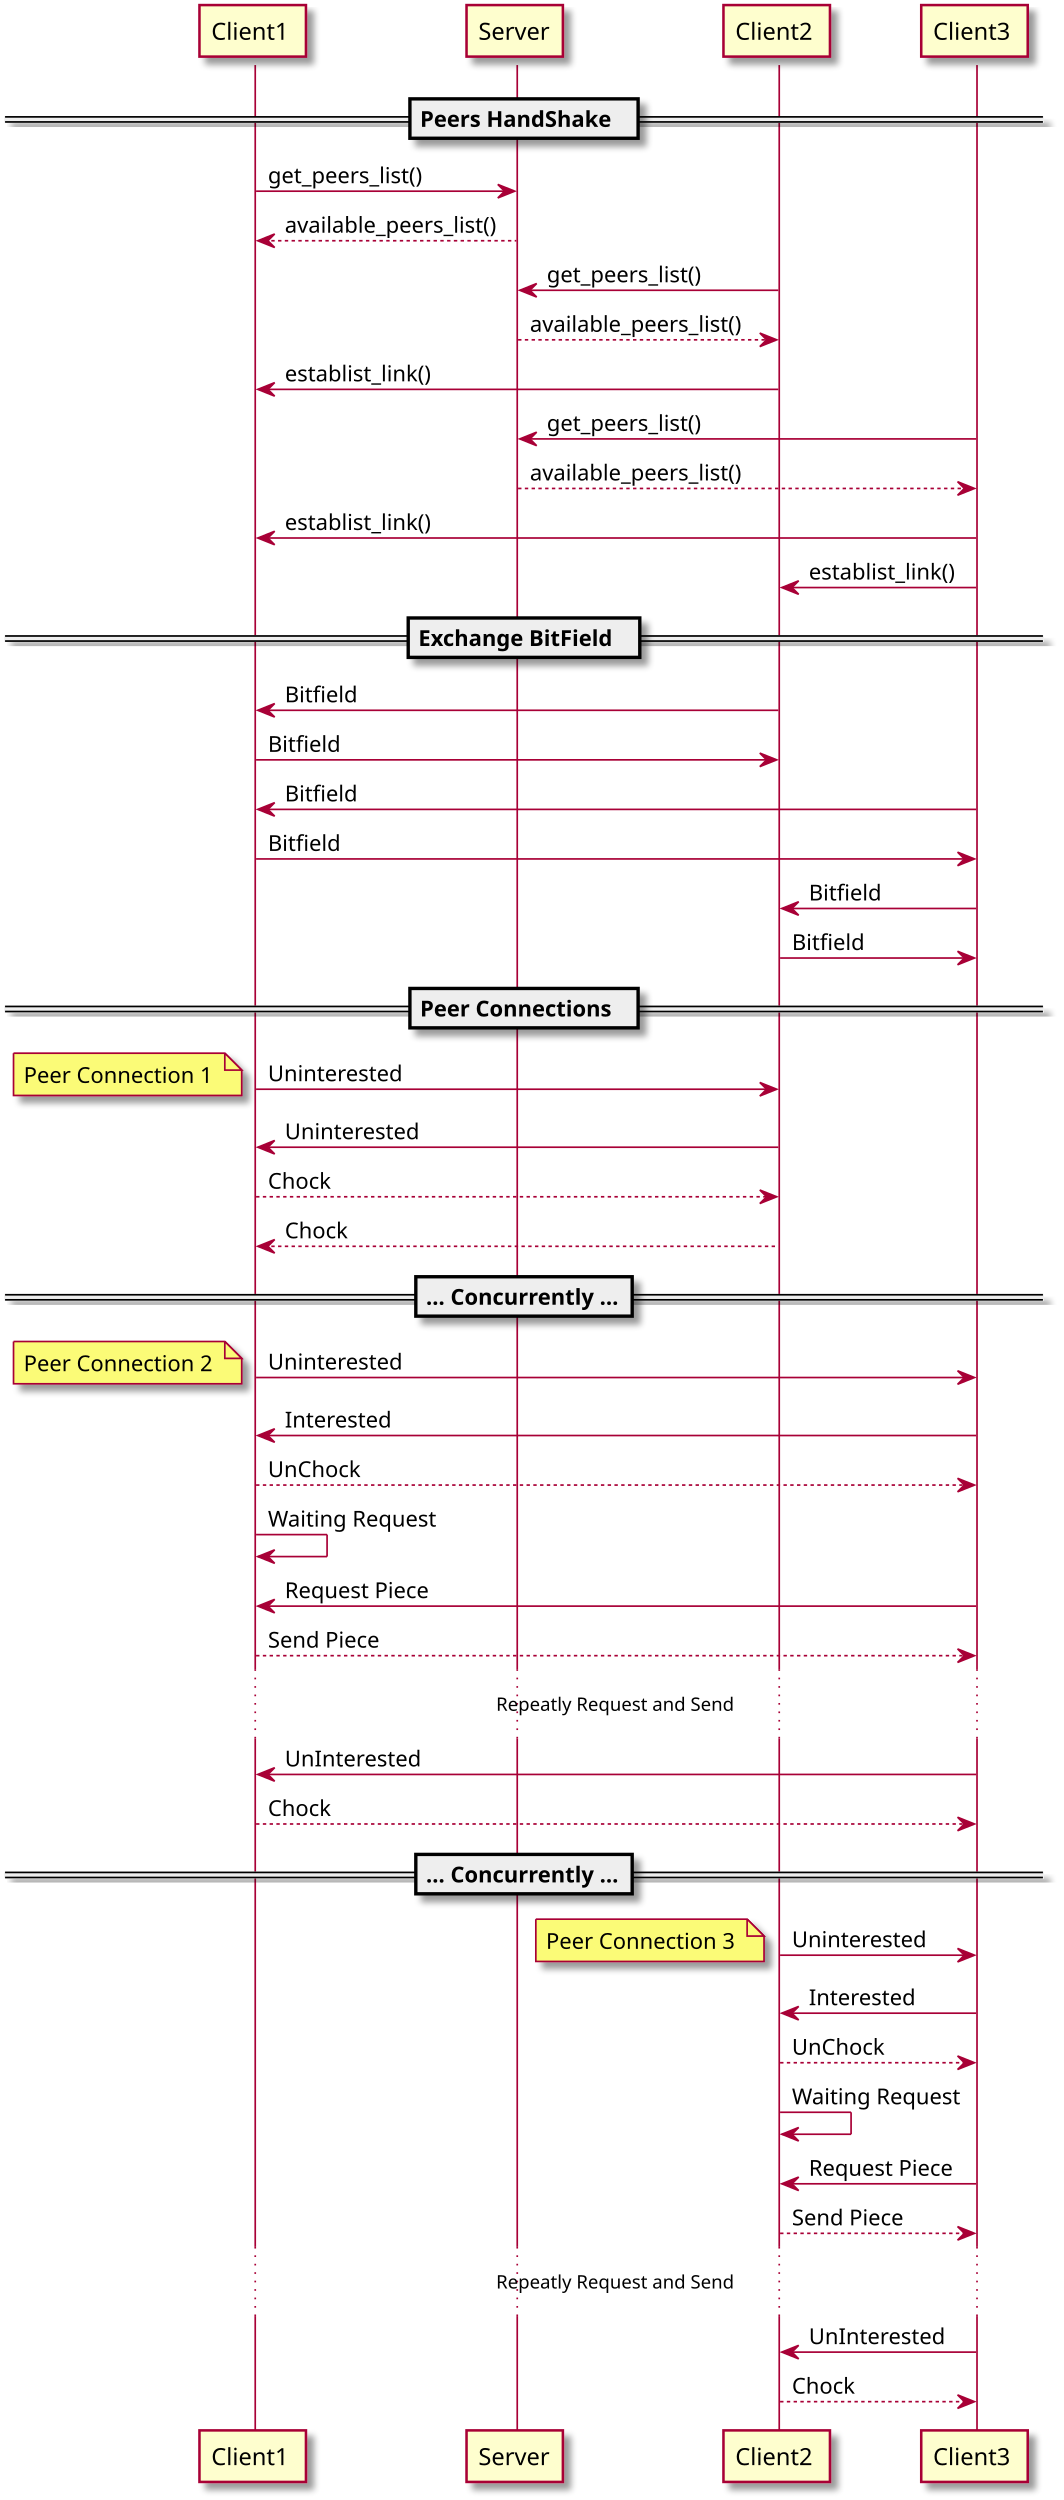
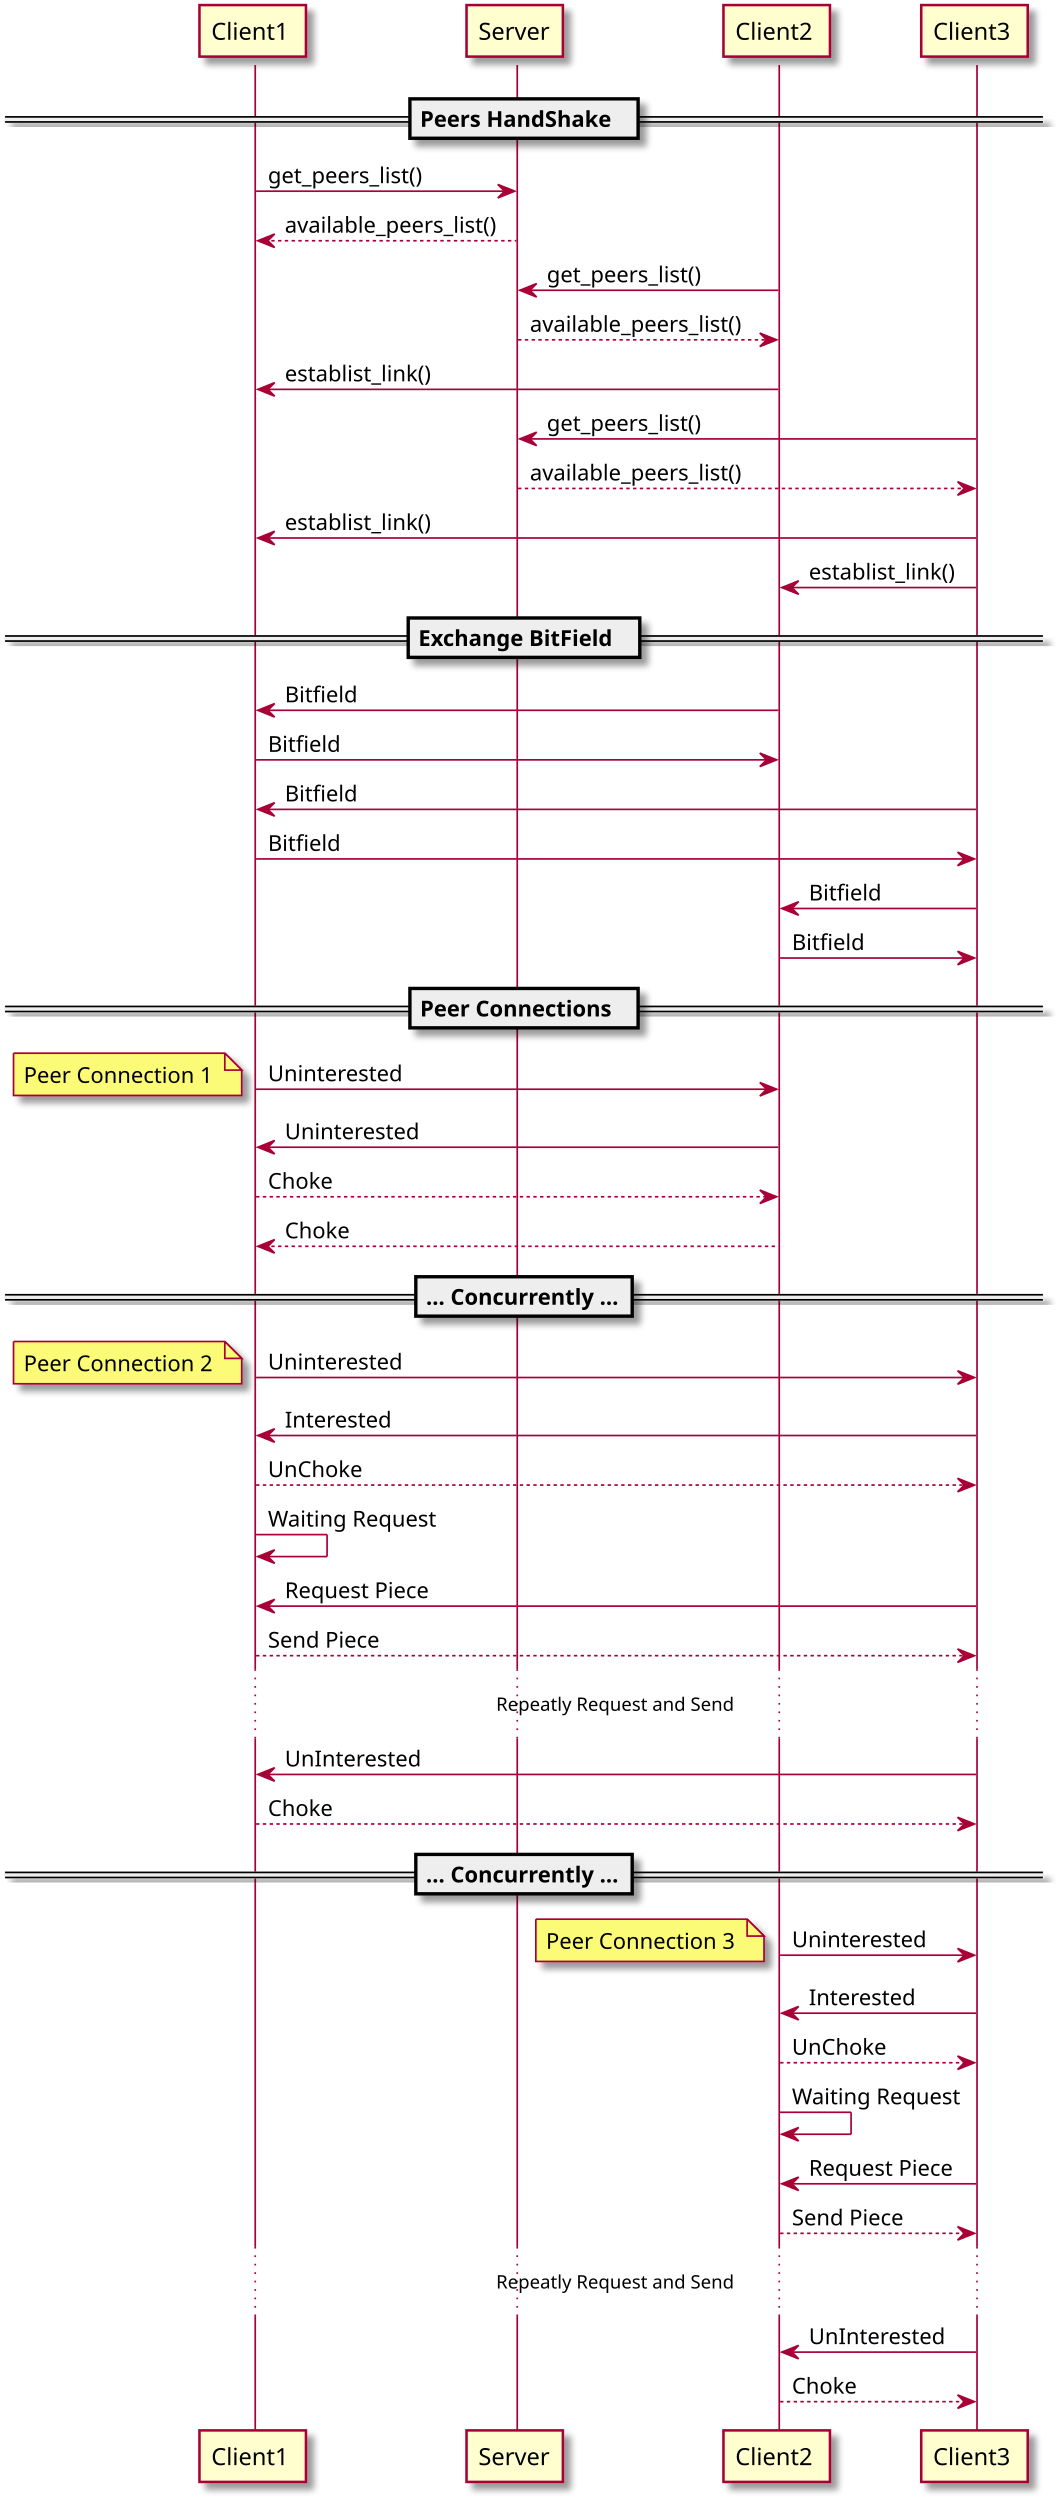
<svg xmlns="http://www.w3.org/2000/svg" contentScriptType="application/ecmascript" contentStyleType="text/css" height="1479px" preserveAspectRatio="none" style="width:629px;height:1479px;" version="1.1" viewBox="0 0 629 1479" width="629px" zoomAndPan="magnify">
  <defs>
-     <filter height="300%" id="fpa2mkts8usxi" width="300%" x="-1" y="-1">
+     <filter height="300%" id="f1pgnfosrtiknm" width="300%" x="-1" y="-1">
      <feGaussianBlur result="blurOut" stdDeviation="2.0" />
      <feColorMatrix in="blurOut" result="blurOut2" type="matrix" values="0 0 0 0 0 0 0 0 0 0 0 0 0 0 0 0 0 0 .4 0" />
      <feOffset dx="4.0" dy="4.0" in="blurOut2" result="blurOut3" />
      <feBlend in="SourceGraphic" in2="blurOut3" mode="normal" />
    </filter>
  </defs>
  <g>
    <line style="stroke: #A80036; stroke-width: 1.0;" x1="151" x2="151" y1="38.488" y2="987.494" />
    <line style="stroke: #A80036; stroke-width: 1.0; stroke-dasharray: 1.0,4.0;" x1="151" x2="151" y1="987.494" y2="1028.449" />
    <line style="stroke: #A80036; stroke-width: 1.0;" x1="151" x2="151" y1="1028.449" y2="1329.244" />
    <line style="stroke: #A80036; stroke-width: 1.0; stroke-dasharray: 1.0,4.0;" x1="151" x2="151" y1="1329.244" y2="1370.199" />
    <line style="stroke: #A80036; stroke-width: 1.0;" x1="151" x2="151" y1="1370.199" y2="1438.82" />
    <line style="stroke: #A80036; stroke-width: 1.0;" x1="306" x2="306" y1="38.488" y2="987.494" />
    <line style="stroke: #A80036; stroke-width: 1.0; stroke-dasharray: 1.0,4.0;" x1="306" x2="306" y1="987.494" y2="1028.449" />
    <line style="stroke: #A80036; stroke-width: 1.0;" x1="306" x2="306" y1="1028.449" y2="1329.244" />
    <line style="stroke: #A80036; stroke-width: 1.0; stroke-dasharray: 1.0,4.0;" x1="306" x2="306" y1="1329.244" y2="1370.199" />
    <line style="stroke: #A80036; stroke-width: 1.0;" x1="306" x2="306" y1="1370.199" y2="1438.82" />
    <line style="stroke: #A80036; stroke-width: 1.0;" x1="461" x2="461" y1="38.488" y2="987.494" />
    <line style="stroke: #A80036; stroke-width: 1.0; stroke-dasharray: 1.0,4.0;" x1="461" x2="461" y1="987.494" y2="1028.449" />
    <line style="stroke: #A80036; stroke-width: 1.0;" x1="461" x2="461" y1="1028.449" y2="1329.244" />
    <line style="stroke: #A80036; stroke-width: 1.0; stroke-dasharray: 1.0,4.0;" x1="461" x2="461" y1="1329.244" y2="1370.199" />
    <line style="stroke: #A80036; stroke-width: 1.0;" x1="461" x2="461" y1="1370.199" y2="1438.82" />
    <line style="stroke: #A80036; stroke-width: 1.0;" x1="578" x2="578" y1="38.488" y2="987.494" />
    <line style="stroke: #A80036; stroke-width: 1.0; stroke-dasharray: 1.0,4.0;" x1="578" x2="578" y1="987.494" y2="1028.449" />
    <line style="stroke: #A80036; stroke-width: 1.0;" x1="578" x2="578" y1="1028.449" y2="1329.244" />
    <line style="stroke: #A80036; stroke-width: 1.0; stroke-dasharray: 1.0,4.0;" x1="578" x2="578" y1="1329.244" y2="1370.199" />
    <line style="stroke: #A80036; stroke-width: 1.0;" x1="578" x2="578" y1="1370.199" y2="1438.82" />
-     <rect fill="#FEFECE" filter="url(#fpa2mkts8usxi)" height="30.488" style="stroke: #A80036; stroke-width: 1.5;" width="63" x="118" y="3" />
+     <rect fill="#FEFECE" filter="url(#f1pgnfosrtiknm)" height="30.488" style="stroke: #A80036; stroke-width: 1.5;" width="63" x="118" y="3" />
    <text fill="#000000" font-family="sans-serif" font-size="14" lengthAdjust="spacingAndGlyphs" textLength="49" x="125" y="23.535">Client1</text>
-     <rect fill="#FEFECE" filter="url(#fpa2mkts8usxi)" height="30.488" style="stroke: #A80036; stroke-width: 1.5;" width="63" x="118" y="1437.82" />
+     <rect fill="#FEFECE" filter="url(#f1pgnfosrtiknm)" height="30.488" style="stroke: #A80036; stroke-width: 1.5;" width="63" x="118" y="1437.82" />
    <text fill="#000000" font-family="sans-serif" font-size="14" lengthAdjust="spacingAndGlyphs" textLength="49" x="125" y="1458.355">Client1</text>
-     <rect fill="#FEFECE" filter="url(#fpa2mkts8usxi)" height="30.488" style="stroke: #A80036; stroke-width: 1.5;" width="57" x="276" y="3" />
+     <rect fill="#FEFECE" filter="url(#f1pgnfosrtiknm)" height="30.488" style="stroke: #A80036; stroke-width: 1.5;" width="57" x="276" y="3" />
    <text fill="#000000" font-family="sans-serif" font-size="14" lengthAdjust="spacingAndGlyphs" textLength="43" x="283" y="23.535">Server</text>
-     <rect fill="#FEFECE" filter="url(#fpa2mkts8usxi)" height="30.488" style="stroke: #A80036; stroke-width: 1.5;" width="57" x="276" y="1437.82" />
+     <rect fill="#FEFECE" filter="url(#f1pgnfosrtiknm)" height="30.488" style="stroke: #A80036; stroke-width: 1.5;" width="57" x="276" y="1437.82" />
    <text fill="#000000" font-family="sans-serif" font-size="14" lengthAdjust="spacingAndGlyphs" textLength="43" x="283" y="1458.355">Server</text>
-     <rect fill="#FEFECE" filter="url(#fpa2mkts8usxi)" height="30.488" style="stroke: #A80036; stroke-width: 1.5;" width="63" x="428" y="3" />
+     <rect fill="#FEFECE" filter="url(#f1pgnfosrtiknm)" height="30.488" style="stroke: #A80036; stroke-width: 1.5;" width="63" x="428" y="3" />
    <text fill="#000000" font-family="sans-serif" font-size="14" lengthAdjust="spacingAndGlyphs" textLength="49" x="435" y="23.535">Client2</text>
-     <rect fill="#FEFECE" filter="url(#fpa2mkts8usxi)" height="30.488" style="stroke: #A80036; stroke-width: 1.5;" width="63" x="428" y="1437.82" />
+     <rect fill="#FEFECE" filter="url(#f1pgnfosrtiknm)" height="30.488" style="stroke: #A80036; stroke-width: 1.5;" width="63" x="428" y="1437.82" />
    <text fill="#000000" font-family="sans-serif" font-size="14" lengthAdjust="spacingAndGlyphs" textLength="49" x="435" y="1458.355">Client2</text>
-     <rect fill="#FEFECE" filter="url(#fpa2mkts8usxi)" height="30.488" style="stroke: #A80036; stroke-width: 1.5;" width="63" x="545" y="3" />
+     <rect fill="#FEFECE" filter="url(#f1pgnfosrtiknm)" height="30.488" style="stroke: #A80036; stroke-width: 1.5;" width="63" x="545" y="3" />
    <text fill="#000000" font-family="sans-serif" font-size="14" lengthAdjust="spacingAndGlyphs" textLength="49" x="552" y="23.535">Client3</text>
-     <rect fill="#FEFECE" filter="url(#fpa2mkts8usxi)" height="30.488" style="stroke: #A80036; stroke-width: 1.5;" width="63" x="545" y="1437.82" />
+     <rect fill="#FEFECE" filter="url(#f1pgnfosrtiknm)" height="30.488" style="stroke: #A80036; stroke-width: 1.5;" width="63" x="545" y="1437.82" />
    <text fill="#000000" font-family="sans-serif" font-size="14" lengthAdjust="spacingAndGlyphs" textLength="49" x="552" y="1458.355">Client3</text>
-     <rect fill="#EEEEEE" filter="url(#fpa2mkts8usxi)" height="3" style="stroke: #EEEEEE; stroke-width: 1.0;" width="614" x="3" y="69.144" />
+     <rect fill="#EEEEEE" filter="url(#f1pgnfosrtiknm)" height="3" style="stroke: #EEEEEE; stroke-width: 1.0;" width="614" x="3" y="69.144" />
    <line style="stroke: #000000; stroke-width: 1.0;" x1="3" x2="617" y1="69.144" y2="69.144" />
    <line style="stroke: #000000; stroke-width: 1.0;" x1="3" x2="617" y1="72.144" y2="72.144" />
-     <rect fill="#EEEEEE" filter="url(#fpa2mkts8usxi)" height="23.311" style="stroke: #000000; stroke-width: 2.0;" width="135" x="242.5" y="58.488" />
+     <rect fill="#EEEEEE" filter="url(#f1pgnfosrtiknm)" height="23.311" style="stroke: #000000; stroke-width: 2.0;" width="135" x="242.5" y="58.488" />
    <text fill="#000000" font-family="sans-serif" font-size="13" font-weight="bold" lengthAdjust="spacingAndGlyphs" textLength="117" x="248.5" y="75.057">Peers HandShake</text>
    <polygon fill="#A80036" points="294.5,109.109,304.5,113.109,294.5,117.109,298.5,113.109" style="stroke: #A80036; stroke-width: 1.0;" />
    <line style="stroke: #A80036; stroke-width: 1.0;" x1="151.5" x2="300.5" y1="113.109" y2="113.109" />
    <text fill="#000000" font-family="sans-serif" font-size="13" lengthAdjust="spacingAndGlyphs" textLength="96" x="158.5" y="108.367">get_peers_list()</text>
    <polygon fill="#A80036" points="162.5,138.42,152.5,142.42,162.5,146.42,158.5,142.42" style="stroke: #A80036; stroke-width: 1.0;" />
    <line style="stroke: #A80036; stroke-width: 1.0; stroke-dasharray: 2.0,2.0;" x1="156.5" x2="305.5" y1="142.42" y2="142.42" />
    <text fill="#000000" font-family="sans-serif" font-size="13" lengthAdjust="spacingAndGlyphs" textLength="131" x="168.5" y="137.678">available_peers_list()</text>
    <polygon fill="#A80036" points="317.5,167.731,307.5,171.731,317.5,175.731,313.5,171.731" style="stroke: #A80036; stroke-width: 1.0;" />
    <line style="stroke: #A80036; stroke-width: 1.0;" x1="311.5" x2="460.5" y1="171.731" y2="171.731" />
    <text fill="#000000" font-family="sans-serif" font-size="13" lengthAdjust="spacingAndGlyphs" textLength="96" x="323.5" y="166.988">get_peers_list()</text>
    <polygon fill="#A80036" points="449.5,197.041,459.5,201.041,449.5,205.041,453.5,201.041" style="stroke: #A80036; stroke-width: 1.0;" />
    <line style="stroke: #A80036; stroke-width: 1.0; stroke-dasharray: 2.0,2.0;" x1="306.5" x2="455.5" y1="201.041" y2="201.041" />
    <text fill="#000000" font-family="sans-serif" font-size="13" lengthAdjust="spacingAndGlyphs" textLength="131" x="313.5" y="196.299">available_peers_list()</text>
    <polygon fill="#A80036" points="162.5,226.352,152.5,230.352,162.5,234.352,158.5,230.352" style="stroke: #A80036; stroke-width: 1.0;" />
    <line style="stroke: #A80036; stroke-width: 1.0;" x1="156.5" x2="460.5" y1="230.352" y2="230.352" />
    <text fill="#000000" font-family="sans-serif" font-size="13" lengthAdjust="spacingAndGlyphs" textLength="93" x="168.5" y="225.609">establist_link()</text>
    <polygon fill="#A80036" points="317.5,255.662,307.5,259.662,317.5,263.662,313.5,259.662" style="stroke: #A80036; stroke-width: 1.0;" />
    <line style="stroke: #A80036; stroke-width: 1.0;" x1="311.5" x2="577.5" y1="259.662" y2="259.662" />
    <text fill="#000000" font-family="sans-serif" font-size="13" lengthAdjust="spacingAndGlyphs" textLength="96" x="323.5" y="254.92">get_peers_list()</text>
    <polygon fill="#A80036" points="566.5,284.973,576.5,288.973,566.5,292.973,570.5,288.973" style="stroke: #A80036; stroke-width: 1.0;" />
    <line style="stroke: #A80036; stroke-width: 1.0; stroke-dasharray: 2.0,2.0;" x1="306.5" x2="572.5" y1="288.973" y2="288.973" />
    <text fill="#000000" font-family="sans-serif" font-size="13" lengthAdjust="spacingAndGlyphs" textLength="131" x="313.5" y="284.231">available_peers_list()</text>
    <polygon fill="#A80036" points="162.5,314.283,152.5,318.283,162.5,322.283,158.5,318.283" style="stroke: #A80036; stroke-width: 1.0;" />
    <line style="stroke: #A80036; stroke-width: 1.0;" x1="156.5" x2="577.5" y1="318.283" y2="318.283" />
    <text fill="#000000" font-family="sans-serif" font-size="13" lengthAdjust="spacingAndGlyphs" textLength="93" x="168.5" y="313.541">establist_link()</text>
    <polygon fill="#A80036" points="472.5,343.594,462.5,347.594,472.5,351.594,468.5,347.594" style="stroke: #A80036; stroke-width: 1.0;" />
    <line style="stroke: #A80036; stroke-width: 1.0;" x1="466.5" x2="577.5" y1="347.594" y2="347.594" />
    <text fill="#000000" font-family="sans-serif" font-size="13" lengthAdjust="spacingAndGlyphs" textLength="93" x="478.5" y="342.852">establist_link()</text>
-     <rect fill="#EEEEEE" filter="url(#fpa2mkts8usxi)" height="3" style="stroke: #EEEEEE; stroke-width: 1.0;" width="614" x="3" y="376.249" />
+     <rect fill="#EEEEEE" filter="url(#f1pgnfosrtiknm)" height="3" style="stroke: #EEEEEE; stroke-width: 1.0;" width="614" x="3" y="376.249" />
    <line style="stroke: #000000; stroke-width: 1.0;" x1="3" x2="617" y1="376.249" y2="376.249" />
    <line style="stroke: #000000; stroke-width: 1.0;" x1="3" x2="617" y1="379.249" y2="379.249" />
-     <rect fill="#EEEEEE" filter="url(#fpa2mkts8usxi)" height="23.311" style="stroke: #000000; stroke-width: 2.0;" width="137" x="241.5" y="365.594" />
+     <rect fill="#EEEEEE" filter="url(#f1pgnfosrtiknm)" height="23.311" style="stroke: #000000; stroke-width: 2.0;" width="137" x="241.5" y="365.594" />
    <text fill="#000000" font-family="sans-serif" font-size="13" font-weight="bold" lengthAdjust="spacingAndGlyphs" textLength="119" x="247.5" y="382.162">Exchange BitField</text>
    <polygon fill="#A80036" points="162.5,416.215,152.5,420.215,162.5,424.215,158.5,420.215" style="stroke: #A80036; stroke-width: 1.0;" />
    <line style="stroke: #A80036; stroke-width: 1.0;" x1="156.5" x2="460.5" y1="420.215" y2="420.215" />
    <text fill="#000000" font-family="sans-serif" font-size="13" lengthAdjust="spacingAndGlyphs" textLength="44" x="168.5" y="415.473">Bitfield</text>
    <polygon fill="#A80036" points="449.5,445.525,459.5,449.525,449.5,453.525,453.5,449.525" style="stroke: #A80036; stroke-width: 1.0;" />
    <line style="stroke: #A80036; stroke-width: 1.0;" x1="151.5" x2="455.5" y1="449.525" y2="449.525" />
    <text fill="#000000" font-family="sans-serif" font-size="13" lengthAdjust="spacingAndGlyphs" textLength="44" x="158.5" y="444.783">Bitfield</text>
    <polygon fill="#A80036" points="162.5,474.836,152.5,478.836,162.5,482.836,158.5,478.836" style="stroke: #A80036; stroke-width: 1.0;" />
    <line style="stroke: #A80036; stroke-width: 1.0;" x1="156.5" x2="577.5" y1="478.836" y2="478.836" />
    <text fill="#000000" font-family="sans-serif" font-size="13" lengthAdjust="spacingAndGlyphs" textLength="44" x="168.5" y="474.094">Bitfield</text>
    <polygon fill="#A80036" points="566.5,504.147,576.5,508.147,566.5,512.146,570.5,508.147" style="stroke: #A80036; stroke-width: 1.0;" />
    <line style="stroke: #A80036; stroke-width: 1.0;" x1="151.5" x2="572.5" y1="508.147" y2="508.147" />
    <text fill="#000000" font-family="sans-serif" font-size="13" lengthAdjust="spacingAndGlyphs" textLength="44" x="158.5" y="503.404">Bitfield</text>
    <polygon fill="#A80036" points="472.5,533.457,462.5,537.457,472.5,541.457,468.5,537.457" style="stroke: #A80036; stroke-width: 1.0;" />
    <line style="stroke: #A80036; stroke-width: 1.0;" x1="466.5" x2="577.5" y1="537.457" y2="537.457" />
    <text fill="#000000" font-family="sans-serif" font-size="13" lengthAdjust="spacingAndGlyphs" textLength="44" x="478.5" y="532.715">Bitfield</text>
    <polygon fill="#A80036" points="566.5,562.768,576.5,566.768,566.5,570.768,570.5,566.768" style="stroke: #A80036; stroke-width: 1.0;" />
    <line style="stroke: #A80036; stroke-width: 1.0;" x1="461.5" x2="572.5" y1="566.768" y2="566.768" />
    <text fill="#000000" font-family="sans-serif" font-size="13" lengthAdjust="spacingAndGlyphs" textLength="44" x="468.5" y="562.025">Bitfield</text>
-     <rect fill="#EEEEEE" filter="url(#fpa2mkts8usxi)" height="3" style="stroke: #EEEEEE; stroke-width: 1.0;" width="614" x="3" y="595.423" />
+     <rect fill="#EEEEEE" filter="url(#f1pgnfosrtiknm)" height="3" style="stroke: #EEEEEE; stroke-width: 1.0;" width="614" x="3" y="595.423" />
    <line style="stroke: #000000; stroke-width: 1.0;" x1="3" x2="617" y1="595.423" y2="595.423" />
    <line style="stroke: #000000; stroke-width: 1.0;" x1="3" x2="617" y1="598.423" y2="598.423" />
-     <rect fill="#EEEEEE" filter="url(#fpa2mkts8usxi)" height="23.311" style="stroke: #000000; stroke-width: 2.0;" width="135" x="242.5" y="584.768" />
+     <rect fill="#EEEEEE" filter="url(#f1pgnfosrtiknm)" height="23.311" style="stroke: #000000; stroke-width: 2.0;" width="135" x="242.5" y="584.768" />
    <text fill="#000000" font-family="sans-serif" font-size="13" font-weight="bold" lengthAdjust="spacingAndGlyphs" textLength="117" x="248.5" y="601.336">Peer Connections</text>
    <polygon fill="#A80036" points="449.5,640.389,459.5,644.389,449.5,648.389,453.5,644.389" style="stroke: #A80036; stroke-width: 1.0;" />
    <line style="stroke: #A80036; stroke-width: 1.0;" x1="151.5" x2="455.5" y1="644.389" y2="644.389" />
    <text fill="#000000" font-family="sans-serif" font-size="13" lengthAdjust="spacingAndGlyphs" textLength="80" x="158.5" y="639.646">Uninterested</text>
-     <path d="M8,623.078 L8,648.078 L143,648.078 L143,633.078 L133,623.078 L8,623.078 " fill="#FBFB77" filter="url(#fpa2mkts8usxi)" style="stroke: #A80036; stroke-width: 1.0;" />
+     <path d="M8,623.078 L8,648.078 L143,648.078 L143,633.078 L133,623.078 L8,623.078 " fill="#FBFB77" filter="url(#f1pgnfosrtiknm)" style="stroke: #A80036; stroke-width: 1.0;" />
    <path d="M133,623.078 L133,633.078 L143,633.078 L133,623.078 " fill="#FBFB77" style="stroke: #A80036; stroke-width: 1.0;" />
    <text fill="#000000" font-family="sans-serif" font-size="13" lengthAdjust="spacingAndGlyphs" textLength="114" x="14" y="640.646">Peer Connection 1</text>
    <polygon fill="#A80036" points="162.5,674.699,152.5,678.699,162.5,682.699,158.5,678.699" style="stroke: #A80036; stroke-width: 1.0;" />
    <line style="stroke: #A80036; stroke-width: 1.0;" x1="156.5" x2="460.5" y1="678.699" y2="678.699" />
    <text fill="#000000" font-family="sans-serif" font-size="13" lengthAdjust="spacingAndGlyphs" textLength="80" x="168.5" y="673.957">Uninterested</text>
    <polygon fill="#A80036" points="449.5,704.01,459.5,708.01,449.5,712.01,453.5,708.01" style="stroke: #A80036; stroke-width: 1.0;" />
    <line style="stroke: #A80036; stroke-width: 1.0; stroke-dasharray: 2.0,2.0;" x1="151.5" x2="455.5" y1="708.01" y2="708.01" />
-     <text fill="#000000" font-family="sans-serif" font-size="13" lengthAdjust="spacingAndGlyphs" textLength="40" x="158.5" y="703.268">Chock</text>
+     <text fill="#000000" font-family="sans-serif" font-size="13" lengthAdjust="spacingAndGlyphs" textLength="40" x="158.5" y="703.268">Choke</text>
    <polygon fill="#A80036" points="162.5,733.32,152.5,737.32,162.5,741.32,158.5,737.32" style="stroke: #A80036; stroke-width: 1.0;" />
    <line style="stroke: #A80036; stroke-width: 1.0; stroke-dasharray: 2.0,2.0;" x1="156.5" x2="460.5" y1="737.32" y2="737.32" />
-     <text fill="#000000" font-family="sans-serif" font-size="13" lengthAdjust="spacingAndGlyphs" textLength="40" x="168.5" y="732.578">Chock</text>
-     <rect fill="#EEEEEE" filter="url(#fpa2mkts8usxi)" height="3" style="stroke: #EEEEEE; stroke-width: 1.0;" width="614" x="3" y="765.976" />
+     <text fill="#000000" font-family="sans-serif" font-size="13" lengthAdjust="spacingAndGlyphs" textLength="40" x="168.5" y="732.578">Choke</text>
+     <rect fill="#EEEEEE" filter="url(#f1pgnfosrtiknm)" height="3" style="stroke: #EEEEEE; stroke-width: 1.0;" width="614" x="3" y="765.976" />
    <line style="stroke: #000000; stroke-width: 1.0;" x1="3" x2="617" y1="765.976" y2="765.976" />
    <line style="stroke: #000000; stroke-width: 1.0;" x1="3" x2="617" y1="768.976" y2="768.976" />
-     <rect fill="#EEEEEE" filter="url(#fpa2mkts8usxi)" height="23.311" style="stroke: #000000; stroke-width: 2.0;" width="128" x="246" y="755.32" />
+     <rect fill="#EEEEEE" filter="url(#f1pgnfosrtiknm)" height="23.311" style="stroke: #000000; stroke-width: 2.0;" width="128" x="246" y="755.32" />
    <text fill="#000000" font-family="sans-serif" font-size="13" font-weight="bold" lengthAdjust="spacingAndGlyphs" textLength="114" x="252" y="771.889">... Concurrently ...</text>
    <polygon fill="#A80036" points="566.5,810.941,576.5,814.941,566.5,818.941,570.5,814.941" style="stroke: #A80036; stroke-width: 1.0;" />
    <line style="stroke: #A80036; stroke-width: 1.0;" x1="151.5" x2="572.5" y1="814.941" y2="814.941" />
    <text fill="#000000" font-family="sans-serif" font-size="13" lengthAdjust="spacingAndGlyphs" textLength="80" x="158.5" y="810.199">Uninterested</text>
-     <path d="M8,793.631 L8,818.631 L143,818.631 L143,803.631 L133,793.631 L8,793.631 " fill="#FBFB77" filter="url(#fpa2mkts8usxi)" style="stroke: #A80036; stroke-width: 1.0;" />
+     <path d="M8,793.631 L8,818.631 L143,818.631 L143,803.631 L133,793.631 L8,793.631 " fill="#FBFB77" filter="url(#f1pgnfosrtiknm)" style="stroke: #A80036; stroke-width: 1.0;" />
    <path d="M133,793.631 L133,803.631 L143,803.631 L133,793.631 " fill="#FBFB77" style="stroke: #A80036; stroke-width: 1.0;" />
    <text fill="#000000" font-family="sans-serif" font-size="13" lengthAdjust="spacingAndGlyphs" textLength="114" x="14" y="811.199">Peer Connection 2</text>
    <polygon fill="#A80036" points="162.5,845.252,152.5,849.252,162.5,853.252,158.5,849.252" style="stroke: #A80036; stroke-width: 1.0;" />
    <line style="stroke: #A80036; stroke-width: 1.0;" x1="156.5" x2="577.5" y1="849.252" y2="849.252" />
    <text fill="#000000" font-family="sans-serif" font-size="13" lengthAdjust="spacingAndGlyphs" textLength="63" x="168.5" y="844.51">Interested</text>
    <polygon fill="#A80036" points="566.5,874.562,576.5,878.562,566.5,882.562,570.5,878.562" style="stroke: #A80036; stroke-width: 1.0;" />
    <line style="stroke: #A80036; stroke-width: 1.0; stroke-dasharray: 2.0,2.0;" x1="151.5" x2="572.5" y1="878.562" y2="878.562" />
-     <text fill="#000000" font-family="sans-serif" font-size="13" lengthAdjust="spacingAndGlyphs" textLength="57" x="158.5" y="873.82">UnChock</text>
+     <text fill="#000000" font-family="sans-serif" font-size="13" lengthAdjust="spacingAndGlyphs" textLength="57" x="158.5" y="873.82">UnChoke</text>
    <line style="stroke: #A80036; stroke-width: 1.0;" x1="151.5" x2="193.5" y1="907.873" y2="907.873" />
    <line style="stroke: #A80036; stroke-width: 1.0;" x1="193.5" x2="193.5" y1="907.873" y2="920.873" />
    <line style="stroke: #A80036; stroke-width: 1.0;" x1="152.5" x2="193.5" y1="920.873" y2="920.873" />
    <polygon fill="#A80036" points="162.5,916.873,152.5,920.873,162.5,924.873,158.5,920.873" style="stroke: #A80036; stroke-width: 1.0;" />
    <text fill="#000000" font-family="sans-serif" font-size="13" lengthAdjust="spacingAndGlyphs" textLength="101" x="158.5" y="903.131">Waiting Request</text>
    <polygon fill="#A80036" points="162.5,946.184,152.5,950.184,162.5,954.184,158.5,950.184" style="stroke: #A80036; stroke-width: 1.0;" />
    <line style="stroke: #A80036; stroke-width: 1.0;" x1="156.5" x2="577.5" y1="950.184" y2="950.184" />
    <text fill="#000000" font-family="sans-serif" font-size="13" lengthAdjust="spacingAndGlyphs" textLength="86" x="168.5" y="945.441">Request Piece</text>
    <polygon fill="#A80036" points="566.5,975.494,576.5,979.494,566.5,983.494,570.5,979.494" style="stroke: #A80036; stroke-width: 1.0;" />
    <line style="stroke: #A80036; stroke-width: 1.0; stroke-dasharray: 2.0,2.0;" x1="151.5" x2="572.5" y1="979.494" y2="979.494" />
    <text fill="#000000" font-family="sans-serif" font-size="13" lengthAdjust="spacingAndGlyphs" textLength="66" x="158.5" y="974.752">Send Piece</text>
    <text fill="#000000" font-family="sans-serif" font-size="11" lengthAdjust="spacingAndGlyphs" textLength="143" x="293.5" y="1012.129">Repeatly Request and Send</text>
    <polygon fill="#A80036" points="162.5,1045.76,152.5,1049.76,162.5,1053.76,158.5,1049.76" style="stroke: #A80036; stroke-width: 1.0;" />
    <line style="stroke: #A80036; stroke-width: 1.0;" x1="156.5" x2="577.5" y1="1049.76" y2="1049.76" />
    <text fill="#000000" font-family="sans-serif" font-size="13" lengthAdjust="spacingAndGlyphs" textLength="80" x="168.5" y="1045.018">UnInterested</text>
    <polygon fill="#A80036" points="566.5,1075.07,576.5,1079.07,566.5,1083.07,570.5,1079.07" style="stroke: #A80036; stroke-width: 1.0;" />
    <line style="stroke: #A80036; stroke-width: 1.0; stroke-dasharray: 2.0,2.0;" x1="151.5" x2="572.5" y1="1079.07" y2="1079.07" />
-     <text fill="#000000" font-family="sans-serif" font-size="13" lengthAdjust="spacingAndGlyphs" textLength="40" x="158.5" y="1074.328">Chock</text>
-     <rect fill="#EEEEEE" filter="url(#fpa2mkts8usxi)" height="3" style="stroke: #EEEEEE; stroke-width: 1.0;" width="614" x="3" y="1107.726" />
+     <text fill="#000000" font-family="sans-serif" font-size="13" lengthAdjust="spacingAndGlyphs" textLength="40" x="158.5" y="1074.328">Choke</text>
+     <rect fill="#EEEEEE" filter="url(#f1pgnfosrtiknm)" height="3" style="stroke: #EEEEEE; stroke-width: 1.0;" width="614" x="3" y="1107.726" />
    <line style="stroke: #000000; stroke-width: 1.0;" x1="3" x2="617" y1="1107.726" y2="1107.726" />
    <line style="stroke: #000000; stroke-width: 1.0;" x1="3" x2="617" y1="1110.726" y2="1110.726" />
-     <rect fill="#EEEEEE" filter="url(#fpa2mkts8usxi)" height="23.311" style="stroke: #000000; stroke-width: 2.0;" width="128" x="246" y="1097.07" />
+     <rect fill="#EEEEEE" filter="url(#f1pgnfosrtiknm)" height="23.311" style="stroke: #000000; stroke-width: 2.0;" width="128" x="246" y="1097.07" />
    <text fill="#000000" font-family="sans-serif" font-size="13" font-weight="bold" lengthAdjust="spacingAndGlyphs" textLength="114" x="252" y="1113.639">... Concurrently ...</text>
    <polygon fill="#A80036" points="566.5,1152.691,576.5,1156.691,566.5,1160.691,570.5,1156.691" style="stroke: #A80036; stroke-width: 1.0;" />
    <line style="stroke: #A80036; stroke-width: 1.0;" x1="461.5" x2="572.5" y1="1156.691" y2="1156.691" />
    <text fill="#000000" font-family="sans-serif" font-size="13" lengthAdjust="spacingAndGlyphs" textLength="80" x="468.5" y="1151.949">Uninterested</text>
-     <path d="M317,1135.381 L317,1160.381 L452,1160.381 L452,1145.381 L442,1135.381 L317,1135.381 " fill="#FBFB77" filter="url(#fpa2mkts8usxi)" style="stroke: #A80036; stroke-width: 1.0;" />
+     <path d="M317,1135.381 L317,1160.381 L452,1160.381 L452,1145.381 L442,1135.381 L317,1135.381 " fill="#FBFB77" filter="url(#f1pgnfosrtiknm)" style="stroke: #A80036; stroke-width: 1.0;" />
    <path d="M442,1135.381 L442,1145.381 L452,1145.381 L442,1135.381 " fill="#FBFB77" style="stroke: #A80036; stroke-width: 1.0;" />
    <text fill="#000000" font-family="sans-serif" font-size="13" lengthAdjust="spacingAndGlyphs" textLength="114" x="323" y="1152.949">Peer Connection 3</text>
    <polygon fill="#A80036" points="472.5,1187.002,462.5,1191.002,472.5,1195.002,468.5,1191.002" style="stroke: #A80036; stroke-width: 1.0;" />
    <line style="stroke: #A80036; stroke-width: 1.0;" x1="466.5" x2="577.5" y1="1191.002" y2="1191.002" />
    <text fill="#000000" font-family="sans-serif" font-size="13" lengthAdjust="spacingAndGlyphs" textLength="63" x="478.5" y="1186.26">Interested</text>
    <polygon fill="#A80036" points="566.5,1216.312,576.5,1220.312,566.5,1224.312,570.5,1220.312" style="stroke: #A80036; stroke-width: 1.0;" />
    <line style="stroke: #A80036; stroke-width: 1.0; stroke-dasharray: 2.0,2.0;" x1="461.5" x2="572.5" y1="1220.312" y2="1220.312" />
-     <text fill="#000000" font-family="sans-serif" font-size="13" lengthAdjust="spacingAndGlyphs" textLength="57" x="468.5" y="1215.57">UnChock</text>
+     <text fill="#000000" font-family="sans-serif" font-size="13" lengthAdjust="spacingAndGlyphs" textLength="57" x="468.5" y="1215.57">UnChoke</text>
    <line style="stroke: #A80036; stroke-width: 1.0;" x1="461.5" x2="503.5" y1="1249.623" y2="1249.623" />
    <line style="stroke: #A80036; stroke-width: 1.0;" x1="503.5" x2="503.5" y1="1249.623" y2="1262.623" />
    <line style="stroke: #A80036; stroke-width: 1.0;" x1="462.5" x2="503.5" y1="1262.623" y2="1262.623" />
    <polygon fill="#A80036" points="472.5,1258.623,462.5,1262.623,472.5,1266.623,468.5,1262.623" style="stroke: #A80036; stroke-width: 1.0;" />
    <text fill="#000000" font-family="sans-serif" font-size="13" lengthAdjust="spacingAndGlyphs" textLength="101" x="468.5" y="1244.881">Waiting Request</text>
    <polygon fill="#A80036" points="472.5,1287.934,462.5,1291.934,472.5,1295.934,468.5,1291.934" style="stroke: #A80036; stroke-width: 1.0;" />
    <line style="stroke: #A80036; stroke-width: 1.0;" x1="466.5" x2="577.5" y1="1291.934" y2="1291.934" />
    <text fill="#000000" font-family="sans-serif" font-size="13" lengthAdjust="spacingAndGlyphs" textLength="86" x="478.5" y="1287.191">Request Piece</text>
    <polygon fill="#A80036" points="566.5,1317.244,576.5,1321.244,566.5,1325.244,570.5,1321.244" style="stroke: #A80036; stroke-width: 1.0;" />
    <line style="stroke: #A80036; stroke-width: 1.0; stroke-dasharray: 2.0,2.0;" x1="461.5" x2="572.5" y1="1321.244" y2="1321.244" />
    <text fill="#000000" font-family="sans-serif" font-size="13" lengthAdjust="spacingAndGlyphs" textLength="66" x="468.5" y="1316.502">Send Piece</text>
    <text fill="#000000" font-family="sans-serif" font-size="11" lengthAdjust="spacingAndGlyphs" textLength="143" x="293.5" y="1353.879">Repeatly Request and Send</text>
    <polygon fill="#A80036" points="472.5,1387.51,462.5,1391.51,472.5,1395.51,468.5,1391.51" style="stroke: #A80036; stroke-width: 1.0;" />
    <line style="stroke: #A80036; stroke-width: 1.0;" x1="466.5" x2="577.5" y1="1391.51" y2="1391.51" />
    <text fill="#000000" font-family="sans-serif" font-size="13" lengthAdjust="spacingAndGlyphs" textLength="80" x="478.5" y="1386.768">UnInterested</text>
    <polygon fill="#A80036" points="566.5,1416.82,576.5,1420.82,566.5,1424.82,570.5,1420.82" style="stroke: #A80036; stroke-width: 1.0;" />
    <line style="stroke: #A80036; stroke-width: 1.0; stroke-dasharray: 2.0,2.0;" x1="461.5" x2="572.5" y1="1420.82" y2="1420.82" />
-     <text fill="#000000" font-family="sans-serif" font-size="13" lengthAdjust="spacingAndGlyphs" textLength="40" x="468.5" y="1416.078">Chock</text>
+     <text fill="#000000" font-family="sans-serif" font-size="13" lengthAdjust="spacingAndGlyphs" textLength="40" x="468.5" y="1416.078">Choke</text>
  </g>
</svg>
